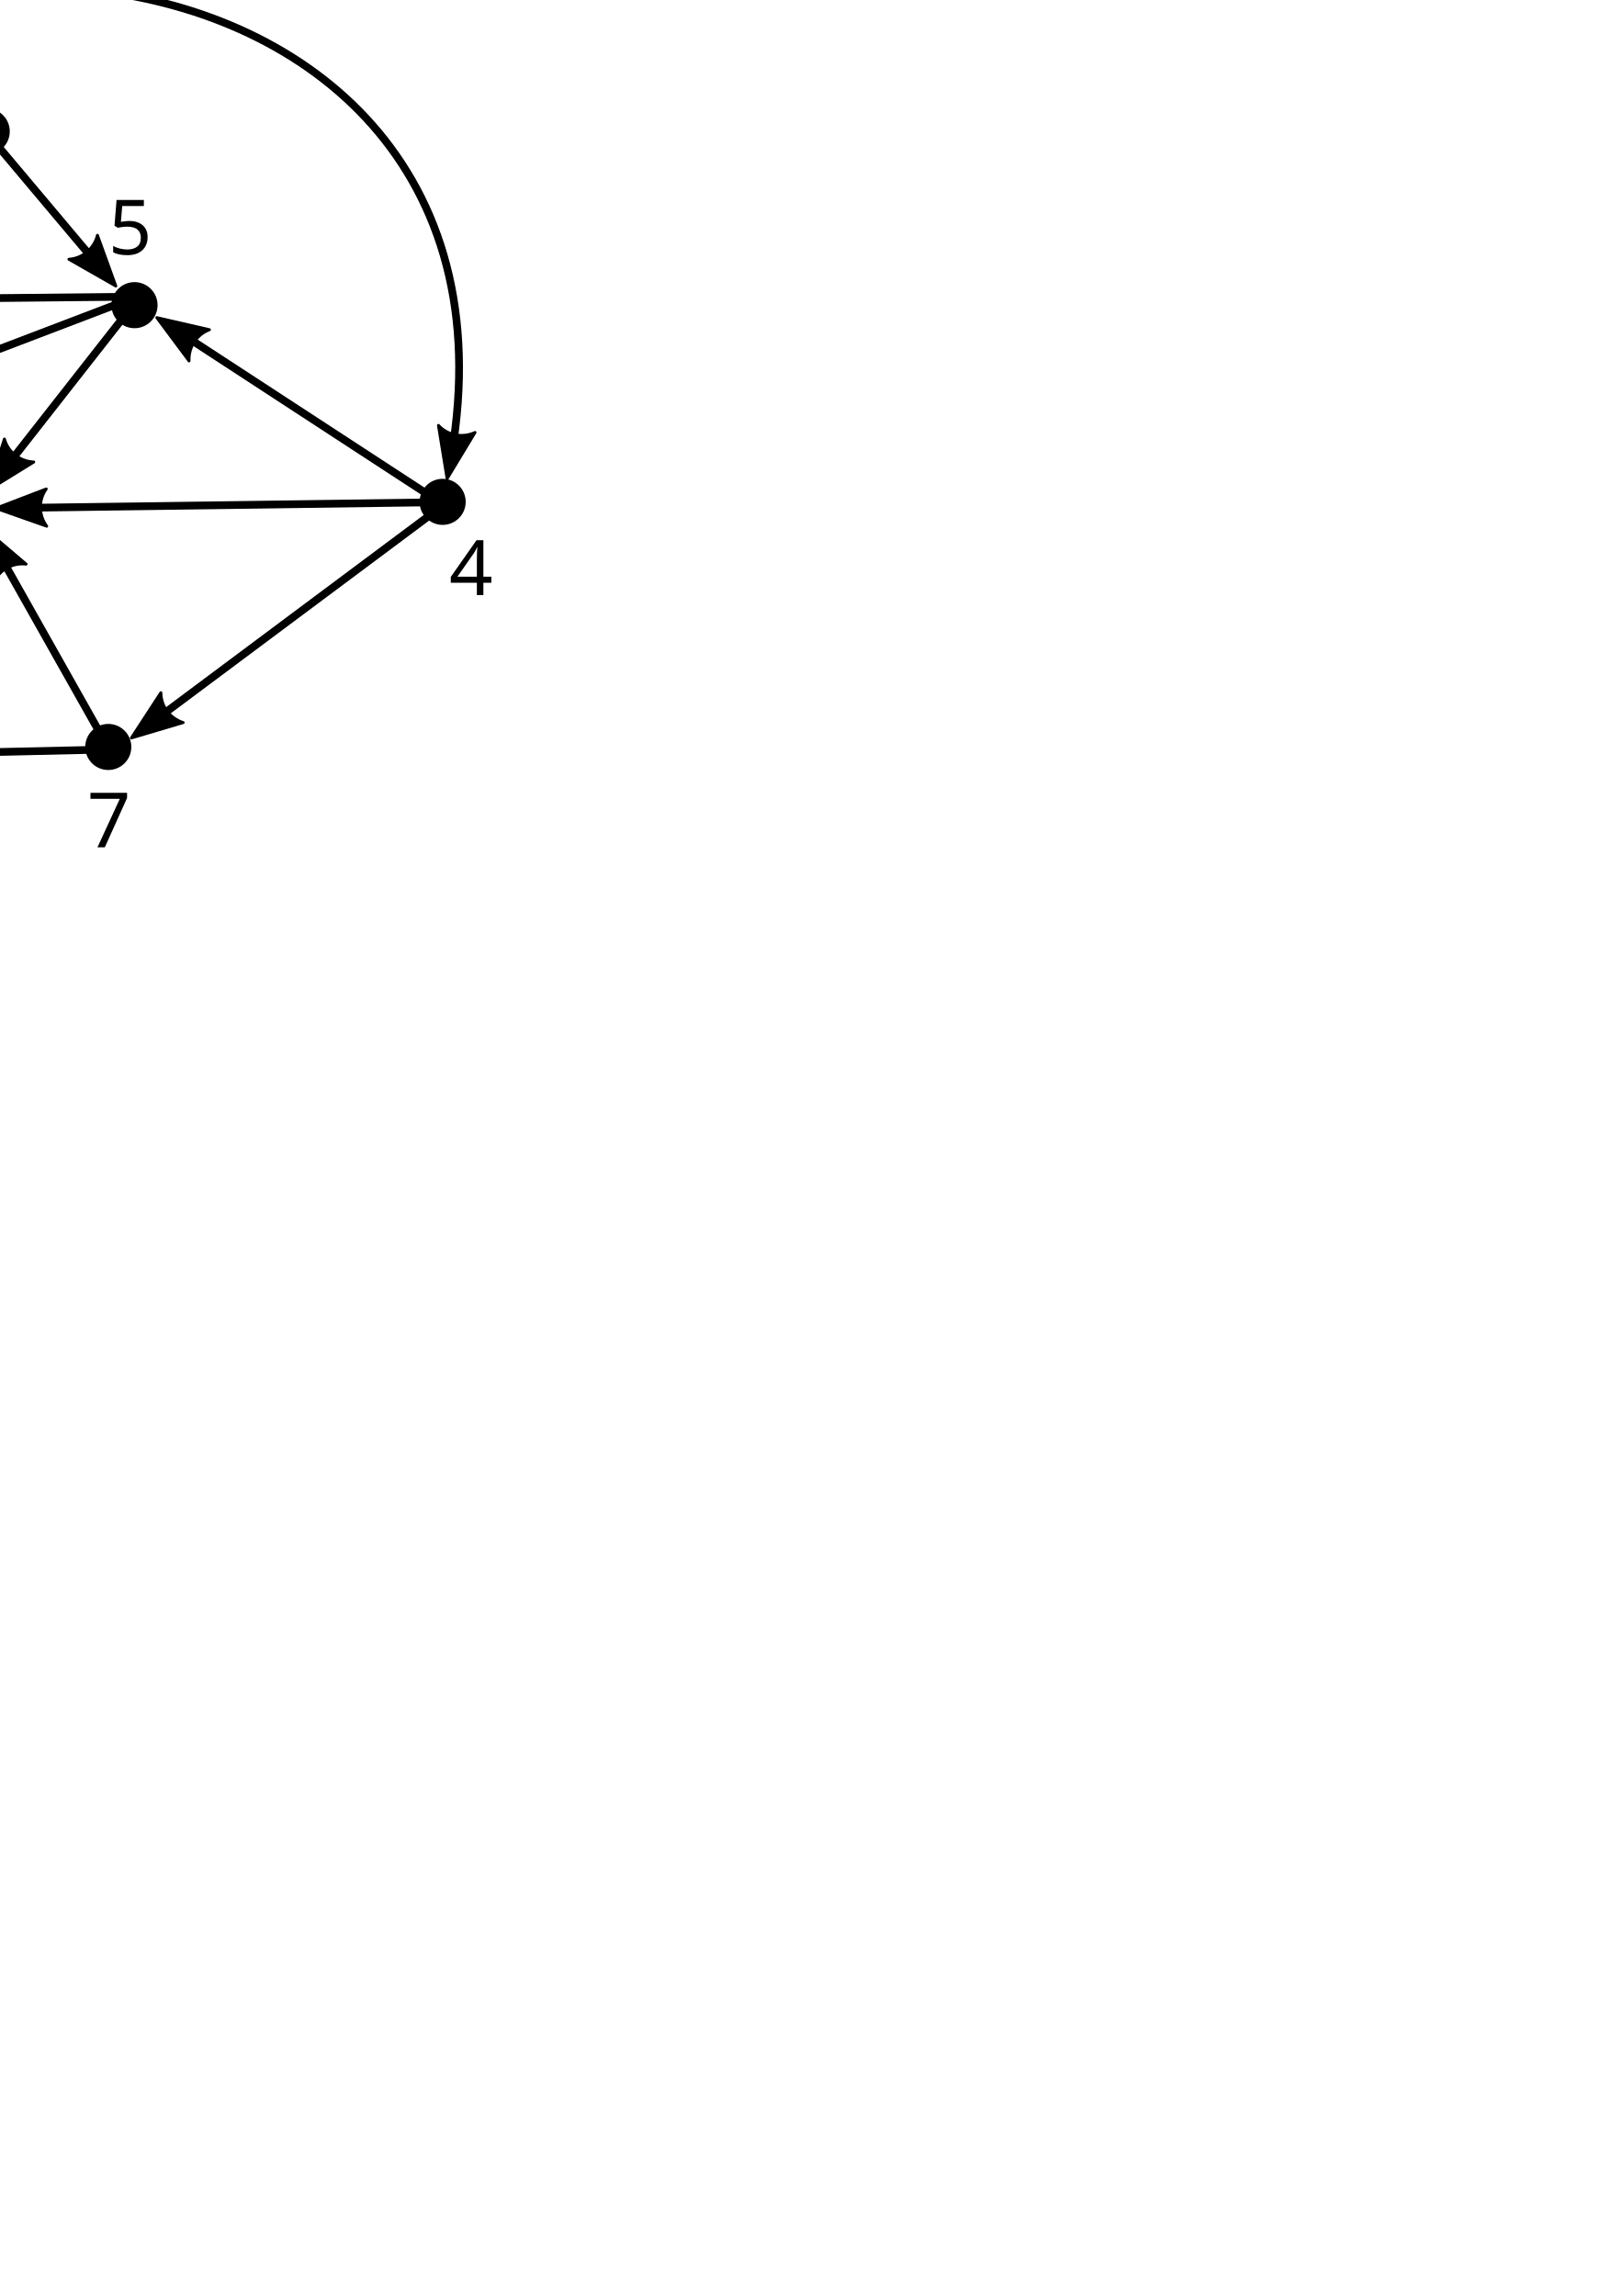
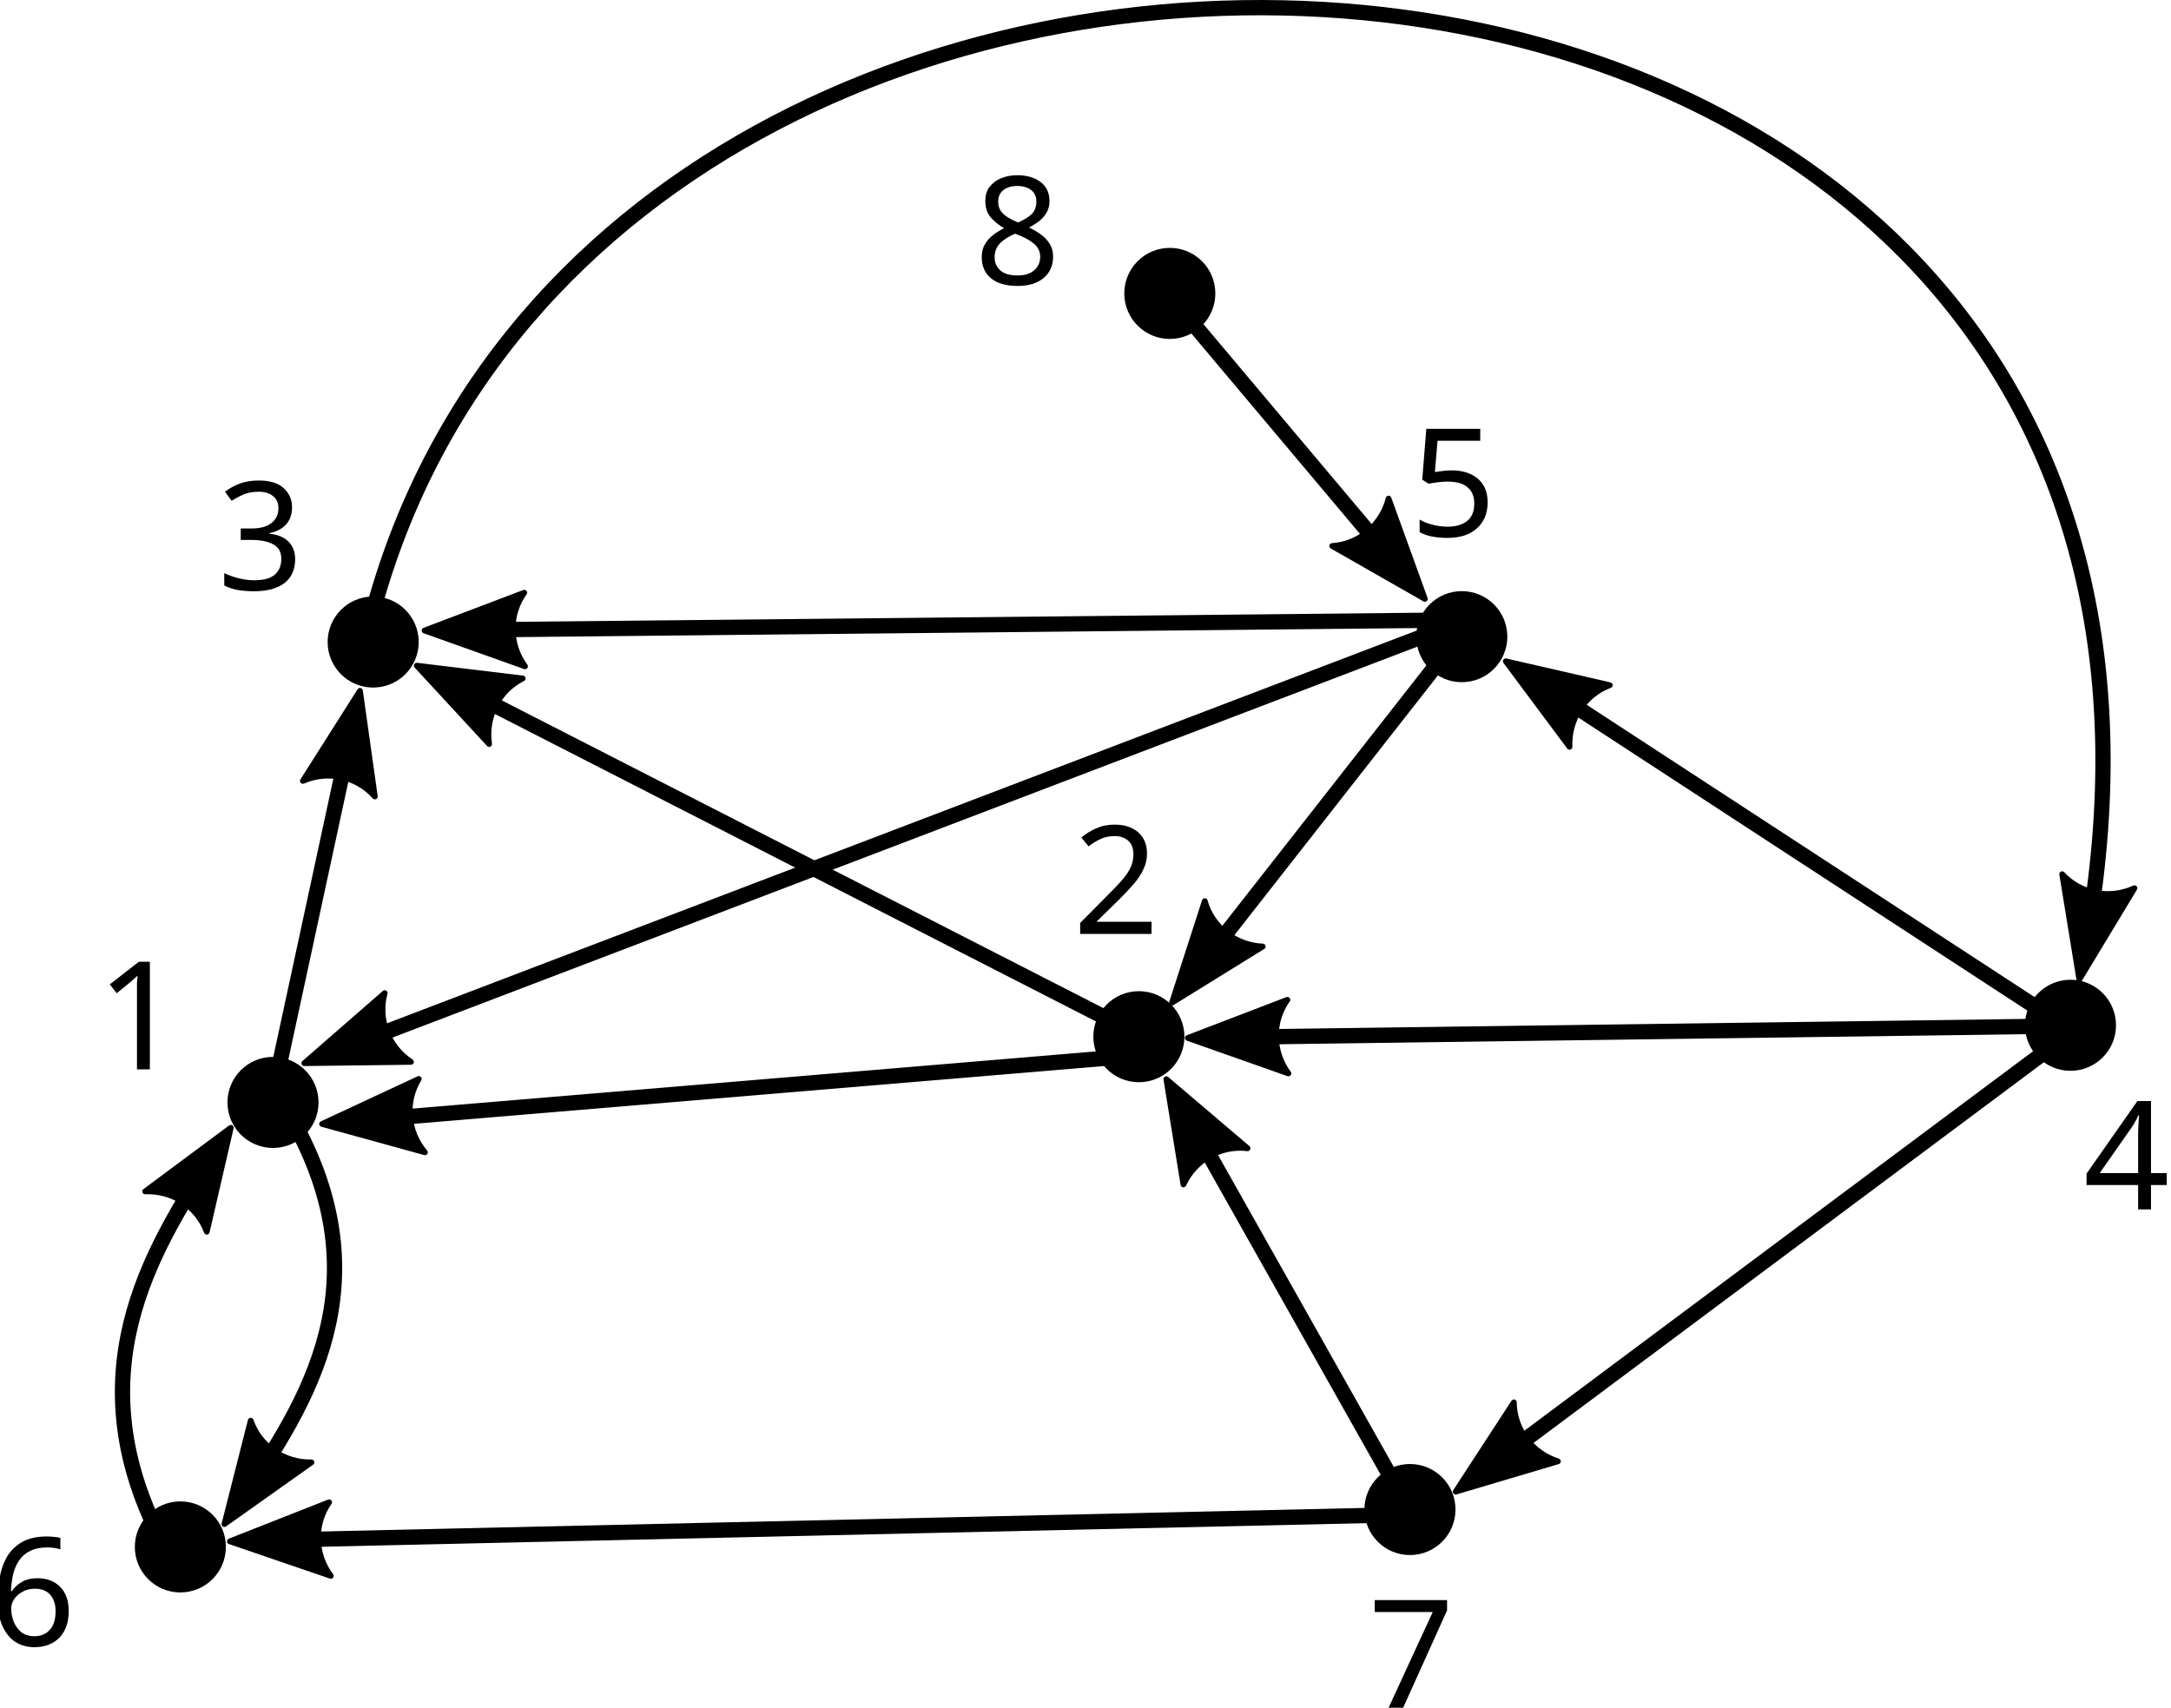
- <svg xmlns="http://www.w3.org/2000/svg" width="210mm" height="297mm" viewBox="0 0 210 297" version="1.1" id="svg16403">
+ <svg xmlns="http://www.w3.org/2000/svg" width="142.132mm" height="111.814mm" viewBox="0 0 142.132 111.814" version="1.1" id="svg16403">
  <defs id="defs16397">
-     <marker orient="auto" refY="0.0" refX="0.0" id="marker25109" style="overflow:visible;">
-       <path id="path24873" style="fill-rule:evenodd;stroke-width:0.625;stroke-linejoin:round;stroke:#000000;stroke-opacity:1;fill:#000000;fill-opacity:1" d="M 8.719,4.034 L -2.207,0.016 L 8.719,-4.002 C 6.973,-1.63 6.983,1.616 8.719,4.034 z " transform="scale(0.6) rotate(180) translate(0,0)" />
+     <marker orient="auto" refY="0" refX="0" id="marker25109" style="overflow:visible">
+       <path id="path24873" style="fill:#000000;fill-opacity:1;fill-rule:evenodd;stroke:#000000;stroke-width:0.625;stroke-linejoin:round;stroke-opacity:1" d="M 8.719,4.034 -2.207,0.016 8.719,-4.002 c -1.745,2.372 -1.735,5.617 -6e-7,8.035 z" transform="scale(-0.6)" />
    </marker>
    <marker style="overflow:visible" id="marker2081" refX="0" refY="0" orient="auto">
      <path transform="scale(0.6)" d="M 8.719,4.034 -2.207,0.016 8.719,-4.002 c -1.745,2.372 -1.735,5.617 -6e-7,8.035 z" style="fill:#000000;fill-opacity:1;fill-rule:evenodd;stroke:#000000;stroke-width:0.625;stroke-linejoin:round;stroke-opacity:1" id="path2079" />
    </marker>
    <marker style="overflow:visible" id="marker1921" refX="0" refY="0" orient="auto">
      <path transform="scale(0.6)" d="M 8.719,4.034 -2.207,0.016 8.719,-4.002 c -1.745,2.372 -1.735,5.617 -6e-7,8.035 z" style="fill:#000000;fill-opacity:1;fill-rule:evenodd;stroke:#000000;stroke-width:0.625;stroke-linejoin:round;stroke-opacity:1" id="path1919" />
    </marker>
    <marker style="overflow:visible" id="marker1925" refX="0" refY="0" orient="auto">
      <path transform="scale(0.6)" d="M 8.719,4.034 -2.207,0.016 8.719,-4.002 c -1.745,2.372 -1.735,5.617 -6e-7,8.035 z" style="fill:#000000;fill-opacity:1;fill-rule:evenodd;stroke:#000000;stroke-width:0.625;stroke-linejoin:round;stroke-opacity:1" id="path1923" />
    </marker>
    <marker style="overflow:visible" id="marker1929" refX="0" refY="0" orient="auto">
      <path transform="scale(0.6)" d="M 8.719,4.034 -2.207,0.016 8.719,-4.002 c -1.745,2.372 -1.735,5.617 -6e-7,8.035 z" style="fill:#000000;fill-opacity:1;fill-rule:evenodd;stroke:#000000;stroke-width:0.625;stroke-linejoin:round;stroke-opacity:1" id="path1927" />
    </marker>
    <marker style="overflow:visible" id="marker1933" refX="0" refY="0" orient="auto">
      <path transform="scale(0.6)" d="M 8.719,4.034 -2.207,0.016 8.719,-4.002 c -1.745,2.372 -1.735,5.617 -6e-7,8.035 z" style="fill:#000000;fill-opacity:1;fill-rule:evenodd;stroke:#000000;stroke-width:0.625;stroke-linejoin:round;stroke-opacity:1" id="path1931" />
    </marker>
    <marker style="overflow:visible" id="marker1937" refX="0" refY="0" orient="auto">
      <path transform="scale(0.6)" d="M 8.719,4.034 -2.207,0.016 8.719,-4.002 c -1.745,2.372 -1.735,5.617 -6e-7,8.035 z" style="fill:#000000;fill-opacity:1;fill-rule:evenodd;stroke:#000000;stroke-width:0.625;stroke-linejoin:round;stroke-opacity:1" id="path1935" />
    </marker>
    <marker style="overflow:visible" id="marker1941" refX="0" refY="0" orient="auto">
      <path transform="scale(0.6)" d="M 8.719,4.034 -2.207,0.016 8.719,-4.002 c -1.745,2.372 -1.735,5.617 -6e-7,8.035 z" style="fill:#000000;fill-opacity:1;fill-rule:evenodd;stroke:#000000;stroke-width:0.625;stroke-linejoin:round;stroke-opacity:1" id="path1939" />
    </marker>
    <marker style="overflow:visible" id="marker1945" refX="0" refY="0" orient="auto">
      <path transform="scale(0.6)" d="M 8.719,4.034 -2.207,0.016 8.719,-4.002 c -1.745,2.372 -1.735,5.617 -6e-7,8.035 z" style="fill:#000000;fill-opacity:1;fill-rule:evenodd;stroke:#000000;stroke-width:0.625;stroke-linejoin:round;stroke-opacity:1" id="path1943" />
    </marker>
    <marker style="overflow:visible" id="marker1949" refX="0" refY="0" orient="auto">
      <path transform="scale(0.6)" d="M 8.719,4.034 -2.207,0.016 8.719,-4.002 c -1.745,2.372 -1.735,5.617 -6e-7,8.035 z" style="fill:#000000;fill-opacity:1;fill-rule:evenodd;stroke:#000000;stroke-width:0.625;stroke-linejoin:round;stroke-opacity:1" id="path1947" />
    </marker>
    <marker style="overflow:visible" id="marker1953" refX="0" refY="0" orient="auto">
      <path transform="scale(0.6)" d="M 8.719,4.034 -2.207,0.016 8.719,-4.002 c -1.745,2.372 -1.735,5.617 -6e-7,8.035 z" style="fill:#000000;fill-opacity:1;fill-rule:evenodd;stroke:#000000;stroke-width:0.625;stroke-linejoin:round;stroke-opacity:1" id="path1951" />
    </marker>
    <marker style="overflow:visible" id="marker1957" refX="0" refY="0" orient="auto">
      <path transform="scale(0.6)" d="M 8.719,4.034 -2.207,0.016 8.719,-4.002 c -1.745,2.372 -1.735,5.617 -6e-7,8.035 z" style="fill:#000000;fill-opacity:1;fill-rule:evenodd;stroke:#000000;stroke-width:0.625;stroke-linejoin:round;stroke-opacity:1" id="path1955" />
    </marker>
    <marker style="overflow:visible" id="marker1961" refX="0" refY="0" orient="auto">
      <path transform="scale(0.6)" d="M 8.719,4.034 -2.207,0.016 8.719,-4.002 c -1.745,2.372 -1.735,5.617 -6e-7,8.035 z" style="fill:#000000;fill-opacity:1;fill-rule:evenodd;stroke:#000000;stroke-width:0.625;stroke-linejoin:round;stroke-opacity:1" id="path1959" />
    </marker>
    <marker style="overflow:visible" id="marker1965" refX="0" refY="0" orient="auto">
      <path transform="scale(0.6)" d="M 8.719,4.034 -2.207,0.016 8.719,-4.002 c -1.745,2.372 -1.735,5.617 -6e-7,8.035 z" style="fill:#000000;fill-opacity:1;fill-rule:evenodd;stroke:#000000;stroke-width:0.625;stroke-linejoin:round;stroke-opacity:1" id="path1963" />
    </marker>
    <marker style="overflow:visible" id="marker1969" refX="0" refY="0" orient="auto">
      <path transform="scale(0.6)" d="M 8.719,4.034 -2.207,0.016 8.719,-4.002 c -1.745,2.372 -1.735,5.617 -6e-7,8.035 z" style="fill:#000000;fill-opacity:1;fill-rule:evenodd;stroke:#000000;stroke-width:0.625;stroke-linejoin:round;stroke-opacity:1" id="path1967" />
    </marker>
    <marker style="overflow:visible" id="marker1973" refX="0" refY="0" orient="auto">
      <path transform="scale(0.6)" d="M 8.719,4.034 -2.207,0.016 8.719,-4.002 c -1.745,2.372 -1.735,5.617 -6e-7,8.035 z" style="fill:#000000;fill-opacity:1;fill-rule:evenodd;stroke:#000000;stroke-width:0.625;stroke-linejoin:round;stroke-opacity:1" id="path1971" />
    </marker>
    <marker style="overflow:visible" id="marker1977" refX="0" refY="0" orient="auto">
      <path transform="scale(0.6)" d="M 8.719,4.034 -2.207,0.016 8.719,-4.002 c -1.745,2.372 -1.735,5.617 -6e-7,8.035 z" style="fill:#000000;fill-opacity:1;fill-rule:evenodd;stroke:#000000;stroke-width:0.625;stroke-linejoin:round;stroke-opacity:1" id="path1975" />
    </marker>
    <marker style="overflow:visible" id="marker1981" refX="0" refY="0" orient="auto">
      <path transform="scale(0.6)" d="M 8.719,4.034 -2.207,0.016 8.719,-4.002 c -1.745,2.372 -1.735,5.617 -6e-7,8.035 z" style="fill:#000000;fill-opacity:1;fill-rule:evenodd;stroke:#000000;stroke-width:0.625;stroke-linejoin:round;stroke-opacity:1" id="path1979" />
    </marker>
    <marker style="overflow:visible" id="marker1985" refX="0" refY="0" orient="auto">
      <path transform="scale(0.6)" d="M 8.719,4.034 -2.207,0.016 8.719,-4.002 c -1.745,2.372 -1.735,5.617 -6e-7,8.035 z" style="fill:#000000;fill-opacity:1;fill-rule:evenodd;stroke:#000000;stroke-width:0.625;stroke-linejoin:round;stroke-opacity:1" id="path1983" />
    </marker>
    <marker style="overflow:visible" id="marker1989" refX="0" refY="0" orient="auto">
      <path transform="scale(0.6)" d="M 8.719,4.034 -2.207,0.016 8.719,-4.002 c -1.745,2.372 -1.735,5.617 -6e-7,8.035 z" style="fill:none;fill-opacity:1;fill-rule:evenodd;stroke:none;stroke-width:0.625;stroke-linejoin:round;stroke-opacity:1" id="path1987" />
    </marker>
    <marker orient="auto" refY="0" refX="0" id="marker22569" style="overflow:visible">
      <path id="path22567" style="fill:#ae0000;fill-opacity:1;fill-rule:evenodd;stroke:#ae0000;stroke-width:0.625;stroke-linejoin:round;stroke-opacity:1" d="M 8.719,4.034 -2.207,0.016 8.719,-4.002 c -1.745,2.372 -1.735,5.617 -6e-7,8.035 z" transform="scale(0.6)" />
    </marker>
    <marker orient="auto" refY="0" refX="0" id="marker21489" style="overflow:visible">
      <path id="path21487" style="fill:#ae0000;fill-opacity:1;fill-rule:evenodd;stroke:#ae0000;stroke-width:0.625;stroke-linejoin:round;stroke-opacity:1" d="M 8.719,4.034 -2.207,0.016 8.719,-4.002 c -1.745,2.372 -1.735,5.617 -6e-7,8.035 z" transform="scale(0.6)" />
    </marker>
    <marker style="overflow:visible" id="marker2005" refX="0" refY="0" orient="auto">
      <path transform="scale(0.6)" d="M 8.719,4.034 -2.207,0.016 8.719,-4.002 c -1.745,2.372 -1.735,5.617 -6e-7,8.035 z" style="fill:#ae0000;fill-opacity:1;fill-rule:evenodd;stroke:#ae0000;stroke-width:0.625;stroke-linejoin:round;stroke-opacity:1" id="path2003" />
    </marker>
    <marker orient="auto" refY="0" refX="0" id="Arrow2Mend" style="overflow:visible">
      <path id="path1644" style="fill:#ae0000;fill-opacity:1;fill-rule:evenodd;stroke:#ae0000;stroke-width:0.625;stroke-linejoin:round;stroke-opacity:1" d="M 8.719,4.034 -2.207,0.016 8.719,-4.002 c -1.745,2.372 -1.735,5.617 -6e-7,8.035 z" transform="scale(-0.6)" />
    </marker>
    <marker orient="auto" refY="0" refX="0" id="marker22205" style="overflow:visible">
      <path id="path22203" style="fill:#ae0000;fill-opacity:1;fill-rule:evenodd;stroke:#ae0000;stroke-width:0.625;stroke-linejoin:round;stroke-opacity:1" d="M 8.719,4.034 -2.207,0.016 8.719,-4.002 c -1.745,2.372 -1.735,5.617 -6e-7,8.035 z" transform="scale(0.6)" />
    </marker>
    <marker style="overflow:visible" id="marker1945-4" refX="0" refY="0" orient="auto">
      <path transform="scale(0.6)" d="M 8.719,4.034 -2.207,0.016 8.719,-4.002 c -1.745,2.372 -1.735,5.617 -6e-7,8.035 z" style="fill:#000000;fill-opacity:1;fill-rule:evenodd;stroke:#000000;stroke-width:0.625;stroke-linejoin:round;stroke-opacity:1" id="path1943-1" />
    </marker>
    <marker style="overflow:visible" id="marker1949-2" refX="0" refY="0" orient="auto">
      <path transform="scale(0.6)" d="M 8.719,4.034 -2.207,0.016 8.719,-4.002 c -1.745,2.372 -1.735,5.617 -6e-7,8.035 z" style="fill:#000000;fill-opacity:1;fill-rule:evenodd;stroke:#000000;stroke-width:0.625;stroke-linejoin:round;stroke-opacity:1" id="path1947-8" />
    </marker>
    <marker style="overflow:visible" id="marker1953-8" refX="0" refY="0" orient="auto">
      <path transform="scale(0.6)" d="M 8.719,4.034 -2.207,0.016 8.719,-4.002 c -1.745,2.372 -1.735,5.617 -6e-7,8.035 z" style="fill:#000000;fill-opacity:1;fill-rule:evenodd;stroke:#000000;stroke-width:0.625;stroke-linejoin:round;stroke-opacity:1" id="path1951-9" />
    </marker>
    <marker style="overflow:visible" id="marker1957-2" refX="0" refY="0" orient="auto">
      <path transform="scale(0.6)" d="M 8.719,4.034 -2.207,0.016 8.719,-4.002 c -1.745,2.372 -1.735,5.617 -6e-7,8.035 z" style="fill:#000000;fill-opacity:1;fill-rule:evenodd;stroke:#000000;stroke-width:0.625;stroke-linejoin:round;stroke-opacity:1" id="path1955-8" />
    </marker>
    <marker style="overflow:visible" id="marker1961-8" refX="0" refY="0" orient="auto">
      <path transform="scale(0.6)" d="M 8.719,4.034 -2.207,0.016 8.719,-4.002 c -1.745,2.372 -1.735,5.617 -6e-7,8.035 z" style="fill:#000000;fill-opacity:1;fill-rule:evenodd;stroke:#000000;stroke-width:0.625;stroke-linejoin:round;stroke-opacity:1" id="path1959-8" />
    </marker>
    <marker style="overflow:visible" id="marker1937-9" refX="0" refY="0" orient="auto">
      <path transform="scale(0.6)" d="M 8.719,4.034 -2.207,0.016 8.719,-4.002 c -1.745,2.372 -1.735,5.617 -6e-7,8.035 z" style="fill:#000000;fill-opacity:1;fill-rule:evenodd;stroke:#000000;stroke-width:0.625;stroke-linejoin:round;stroke-opacity:1" id="path1935-0" />
    </marker>
    <marker style="overflow:visible" id="marker1933-2" refX="0" refY="0" orient="auto">
      <path transform="scale(0.6)" d="M 8.719,4.034 -2.207,0.016 8.719,-4.002 c -1.745,2.372 -1.735,5.617 -6e-7,8.035 z" style="fill:#000000;fill-opacity:1;fill-rule:evenodd;stroke:#000000;stroke-width:0.625;stroke-linejoin:round;stroke-opacity:1" id="path1931-6" />
    </marker>
    <marker style="overflow:visible" id="marker1977-8" refX="0" refY="0" orient="auto">
      <path transform="scale(0.6)" d="M 8.719,4.034 -2.207,0.016 8.719,-4.002 c -1.745,2.372 -1.735,5.617 -6e-7,8.035 z" style="fill:#000000;fill-opacity:1;fill-rule:evenodd;stroke:#000000;stroke-width:0.625;stroke-linejoin:round;stroke-opacity:1" id="path1975-7" />
    </marker>
    <marker style="overflow:visible" id="marker1957-2-6" refX="0" refY="0" orient="auto">
      <path transform="scale(0.6)" d="M 8.719,4.034 -2.207,0.016 8.719,-4.002 c -1.745,2.372 -1.735,5.617 -6e-7,8.035 z" style="fill:#000000;fill-opacity:1;fill-rule:evenodd;stroke:#000000;stroke-width:0.625;stroke-linejoin:round;stroke-opacity:1" id="path1955-8-0" />
    </marker>
  </defs>
-   <g id="layer1">
+   <g transform="translate(78.30355,2.210692)" id="layer1">
    <text xml:space="preserve" style="font-style:normal;font-variant:normal;font-weight:normal;font-stretch:normal;font-size:9.878px;line-height:1.25;font-family:sans-serif;-inkscape-font-specification:'sans-serif, Normal';font-variant-ligatures:normal;font-variant-caps:normal;font-variant-numeric:normal;font-feature-settings:normal;text-align:start;letter-spacing:0px;word-spacing:0px;writing-mode:lr-tb;text-anchor:start;display:inline;fill:#000000;fill-opacity:1;stroke:none;stroke-width:0.265" x="-64.059" y="36.406" id="text1387">
      <tspan id="tspan1385" x="-64.059" y="36.406" style="stroke-width:0.265">3</tspan>
    </text>
    <text xml:space="preserve" style="font-style:normal;font-variant:normal;font-weight:normal;font-stretch:normal;font-size:9.878px;line-height:1.25;font-family:sans-serif;-inkscape-font-specification:'sans-serif, Normal';font-variant-ligatures:normal;font-variant-caps:normal;font-variant-numeric:normal;font-feature-settings:normal;text-align:start;letter-spacing:0px;word-spacing:0px;writing-mode:lr-tb;text-anchor:start;display:inline;fill:#000000;fill-opacity:1;stroke:none;stroke-width:0.265" x="14.013" y="32.916" id="text1387-7">
      <tspan id="tspan1385-3" x="14.013" y="32.916" style="stroke-width:0.265">5</tspan>
    </text>
    <text xml:space="preserve" style="font-style:normal;font-variant:normal;font-weight:normal;font-stretch:normal;font-size:9.878px;line-height:1.25;font-family:sans-serif;-inkscape-font-specification:'sans-serif, Normal';font-variant-ligatures:normal;font-variant-caps:normal;font-variant-numeric:normal;font-feature-settings:normal;text-align:start;letter-spacing:0px;word-spacing:0px;writing-mode:lr-tb;text-anchor:start;display:inline;fill:#000000;fill-opacity:1;stroke:none;stroke-width:0.265" x="-71.991" y="67.807" id="text1387-2">
      <tspan id="tspan1385-6" x="-71.991" y="67.807" style="stroke-width:0.265">1</tspan>
    </text>
    <text xml:space="preserve" style="font-style:normal;font-variant:normal;font-weight:normal;font-stretch:normal;font-size:9.878px;line-height:1.25;font-family:sans-serif;-inkscape-font-specification:'sans-serif, Normal';font-variant-ligatures:normal;font-variant-caps:normal;font-variant-numeric:normal;font-feature-settings:normal;text-align:start;letter-spacing:0px;word-spacing:0px;writing-mode:lr-tb;text-anchor:start;display:inline;fill:#000000;fill-opacity:1;stroke:none;stroke-width:0.265" x="-8.055" y="58.937" id="text1387-2-5">
      <tspan id="tspan1385-6-2" x="-8.055" y="58.937" style="stroke-width:0.265">2</tspan>
    </text>
    <text xml:space="preserve" style="font-style:normal;font-variant:normal;font-weight:normal;font-stretch:normal;font-size:9.878px;line-height:1.25;font-family:sans-serif;-inkscape-font-specification:'sans-serif, Normal';font-variant-ligatures:normal;font-variant-caps:normal;font-variant-numeric:normal;font-feature-settings:normal;text-align:start;letter-spacing:0px;word-spacing:0px;writing-mode:lr-tb;text-anchor:start;display:inline;fill:#000000;fill-opacity:1;stroke:none;stroke-width:0.265" x="58.099" y="76.974" id="text1387-2-5-6">
      <tspan x="58.099" y="76.974" id="tspan1461" style="stroke-width:0.265">4</tspan>
    </text>
    <circle style="display:inline;opacity:1;fill:#000000;fill-opacity:1;stroke:#000000;stroke-width:1.134;stroke-linejoin:round;stroke-miterlimit:4;stroke-dasharray:none;stroke-dashoffset:0;stroke-opacity:1" id="path995" cx="-53.873" cy="39.825" r="2.414" />
    <circle style="display:inline;opacity:1;fill:#000000;fill-opacity:1;stroke:#000000;stroke-width:1.134;stroke-linejoin:round;stroke-miterlimit:4;stroke-dasharray:none;stroke-dashoffset:0;stroke-opacity:1" id="path995-3" cx="-60.431" cy="69.969" r="2.414" />
    <circle style="display:inline;opacity:1;fill:#000000;fill-opacity:1;stroke:#000000;stroke-width:1.134;stroke-linejoin:round;stroke-miterlimit:4;stroke-dasharray:none;stroke-dashoffset:0;stroke-opacity:1" id="path995-3-6" cx="-3.743" cy="65.666" r="2.414" />
    <circle style="display:inline;opacity:1;fill:#000000;fill-opacity:1;stroke:#000000;stroke-width:1.134;stroke-linejoin:round;stroke-miterlimit:4;stroke-dasharray:none;stroke-dashoffset:0;stroke-opacity:1" id="path995-3-6-7" cx="17.398" cy="39.474" r="2.414" />
    <circle style="display:inline;opacity:1;fill:#000000;fill-opacity:1;stroke:#000000;stroke-width:1.134;stroke-linejoin:round;stroke-miterlimit:4;stroke-dasharray:none;stroke-dashoffset:0;stroke-opacity:1" id="path995-3-6-7-5" cx="57.248" cy="64.918" r="2.414" />
    <path style="display:inline;fill:none;stroke:#000000;stroke-width:1;stroke-linecap:butt;stroke-linejoin:miter;stroke-miterlimit:4;stroke-dasharray:none;stroke-opacity:1;marker-start:url(#marker1985)" d="M -49.835,41.966 -5.938,64.422" id="path1057" />
    <path style="display:inline;fill:none;stroke:#000000;stroke-width:1;stroke-linecap:butt;stroke-linejoin:miter;stroke-miterlimit:4;stroke-dasharray:none;stroke-opacity:1;marker-start:url(#marker1981)" d="m -55.006,44.317 -5.094,23.599" id="path1074" />
    <path style="display:inline;fill:none;stroke:#000000;stroke-width:1;stroke-linecap:butt;stroke-linejoin:miter;stroke-miterlimit:4;stroke-dasharray:none;stroke-opacity:1;marker-start:url(#marker1977)" d="M -55.899,71.26 -4.91,66.991" id="path1076" />
    <path style="display:inline;fill:none;stroke:#000000;stroke-width:1;stroke-linecap:butt;stroke-linejoin:miter;stroke-miterlimit:4;stroke-dasharray:none;stroke-opacity:1;marker-start:url(#marker1973)" d="M -0.765,62.387 15.711,41.358" id="path1078" />
    <path style="display:inline;fill:none;stroke:#000000;stroke-width:1;stroke-linecap:butt;stroke-linejoin:miter;stroke-miterlimit:4;stroke-dasharray:none;stroke-opacity:1;marker-start:url(#marker1969)" d="M 21.393,41.802 55.249,63.899" id="path1080" />
    <path style="display:inline;fill:none;stroke:#000000;stroke-width:1;stroke-linecap:butt;stroke-linejoin:miter;stroke-miterlimit:4;stroke-dasharray:none;stroke-opacity:1;marker-start:url(#marker1965)" d="M 0.782,65.721 54.904,64.993" id="path1082" />
    <text xml:space="preserve" style="font-style:normal;font-variant:normal;font-weight:normal;font-stretch:normal;font-size:9.878px;line-height:1.25;font-family:sans-serif;-inkscape-font-specification:'sans-serif, Normal';font-variant-ligatures:normal;font-variant-caps:normal;font-variant-numeric:normal;font-feature-settings:normal;text-align:start;letter-spacing:0px;word-spacing:0px;writing-mode:lr-tb;text-anchor:start;display:inline;fill:#000000;fill-opacity:1;stroke:none;stroke-width:0.265" x="-78.993" y="105.543" id="text1387-2-5-8-9-6">
      <tspan id="tspan1385-6-2-7-6-8" x="-78.993" y="105.543" style="stroke-width:0.265">6</tspan>
-       <tspan x="-78.993" y="117.89" id="tspan1491-3" style="stroke-width:0.265" />
+       <tspan x="-78.993" y="117.89" id="tspan1491-3" />
    </text>
    <text xml:space="preserve" style="font-style:normal;font-variant:normal;font-weight:normal;font-stretch:normal;font-size:9.878px;line-height:1.25;font-family:sans-serif;-inkscape-font-specification:'sans-serif, Normal';font-variant-ligatures:normal;font-variant-caps:normal;font-variant-numeric:normal;font-feature-settings:normal;text-align:start;letter-spacing:0px;word-spacing:0px;writing-mode:lr-tb;text-anchor:start;display:inline;fill:#000000;fill-opacity:1;stroke:none;stroke-width:0.265" x="11.26" y="109.603" id="text1387-2-5-8-4-8">
      <tspan id="tspan1385-6-2-7-8-3" x="11.26" y="109.603" style="stroke-width:0.265">7</tspan>
    </text>
    <circle style="display:inline;opacity:1;fill:#000000;fill-opacity:1;stroke:#000000;stroke-width:1.134;stroke-linejoin:round;stroke-miterlimit:4;stroke-dasharray:none;stroke-dashoffset:0;stroke-opacity:1" id="path995-3-6-7-5-5-6-2-9-1-2-7-0-9-3-3" cx="14.004" cy="96.624" r="2.414" />
    <circle style="display:inline;opacity:1;fill:#000000;fill-opacity:1;stroke:#000000;stroke-width:1.134;stroke-linejoin:round;stroke-miterlimit:4;stroke-dasharray:none;stroke-dashoffset:0;stroke-opacity:1" id="path995-3-6-7-5-5-6-2-9-1-2-7-0-9-3-6-0-3" cx="-66.496" cy="99.072" r="2.414" />
    <path style="display:inline;fill:none;stroke:#000000;stroke-width:1;stroke-linecap:butt;stroke-linejoin:miter;stroke-miterlimit:4;stroke-dasharray:none;stroke-opacity:1;marker-start:url(#marker1957-2)" d="m -63.911,72.742 c -4.166,6.368 -9.434,14.346 -4.155,25.241" id="path1294-4" />
    <path style="display:inline;fill:none;stroke:#000000;stroke-width:1;stroke-linecap:butt;stroke-linejoin:miter;stroke-miterlimit:4;stroke-dasharray:none;stroke-opacity:1;marker-start:url(#marker1953-8)" d="M -61.931,98.667 13.761,96.956" id="path1296-7" />
    <path style="display:inline;fill:none;stroke:#000000;stroke-width:1;stroke-linecap:butt;stroke-linejoin:miter;stroke-miterlimit:4;stroke-dasharray:none;stroke-opacity:1;marker-start:url(#marker1949-2)" d="M 18.051,94.657 55.681,66.582" id="path1298-6" />
    <path style="display:inline;fill:none;stroke:#000000;stroke-width:1;stroke-linecap:butt;stroke-linejoin:miter;stroke-miterlimit:4;stroke-dasharray:none;stroke-opacity:1;marker-start:url(#marker1945-4)" d="M -1.287,69.594 12.832,94.648" id="path1300-8" />
    <path style="display:inline;fill:none;stroke:#000000;stroke-width:1;stroke-linecap:butt;stroke-linejoin:miter;stroke-miterlimit:4;stroke-dasharray:none;stroke-opacity:1;marker-start:url(#marker1937-9)" d="M -49.187,39.049 16.196,38.391" id="path1364-6" />
    <text xml:space="preserve" style="font-style:normal;font-variant:normal;font-weight:normal;font-stretch:normal;font-size:9.878px;line-height:1.25;font-family:sans-serif;-inkscape-font-specification:'sans-serif, Normal';font-variant-ligatures:normal;font-variant-caps:normal;font-variant-numeric:normal;font-feature-settings:normal;text-align:start;letter-spacing:0px;word-spacing:0px;writing-mode:lr-tb;text-anchor:start;display:inline;fill:#000000;fill-opacity:1;stroke:none;stroke-width:0.265" x="-14.516" y="16.418" id="text1387-2-5-8-2-5">
      <tspan id="tspan1385-6-2-7-5-2" x="-14.516" y="16.418" style="stroke-width:0.265">8</tspan>
    </text>
    <circle style="display:inline;opacity:1;fill:#000000;fill-opacity:1;stroke:#000000;stroke-width:1.134;stroke-linejoin:round;stroke-miterlimit:4;stroke-dasharray:none;stroke-dashoffset:0;stroke-opacity:1" id="path995-3-6-7-5-5-6-2-9-6" cx="-1.718" cy="17" r="2.414" />
    <path style="display:inline;fill:none;stroke:#000000;stroke-width:1;stroke-linecap:butt;stroke-linejoin:miter;stroke-miterlimit:4;stroke-dasharray:none;stroke-opacity:1;marker-start:url(#marker1933-2)" d="M 14.12,35.994 -1.317,17.648" id="path1366-5" />
    <path style="display:inline;fill:none;stroke:#000000;stroke-width:1;stroke-linecap:butt;stroke-linejoin:miter;stroke-miterlimit:4;stroke-dasharray:none;stroke-opacity:1;marker-start:url(#marker1977-8)" d="M -57.148,66.919 15.904,39.052" id="path1076-9" />
    <path style="fill:none;stroke:#000000;stroke-width:1;stroke-linecap:butt;stroke-linejoin:miter;stroke-miterlimit:4;stroke-dasharray:none;stroke-opacity:1;marker-end:url(#marker25109)" d="M -53.841,37.653 C -37.742,-21.288 72.558,-14.361 58.069,60.618" id="path23788" />
    <path style="display:inline;fill:none;stroke:#000000;stroke-width:1;stroke-linecap:butt;stroke-linejoin:miter;stroke-miterlimit:4;stroke-dasharray:none;stroke-opacity:1;marker-start:url(#marker1957-2-6)" d="m -62.87,96.479 c 4.229,-6.163 9.576,-13.884 4.218,-24.429" id="path1294-4-4" />
  </g>
</svg>
